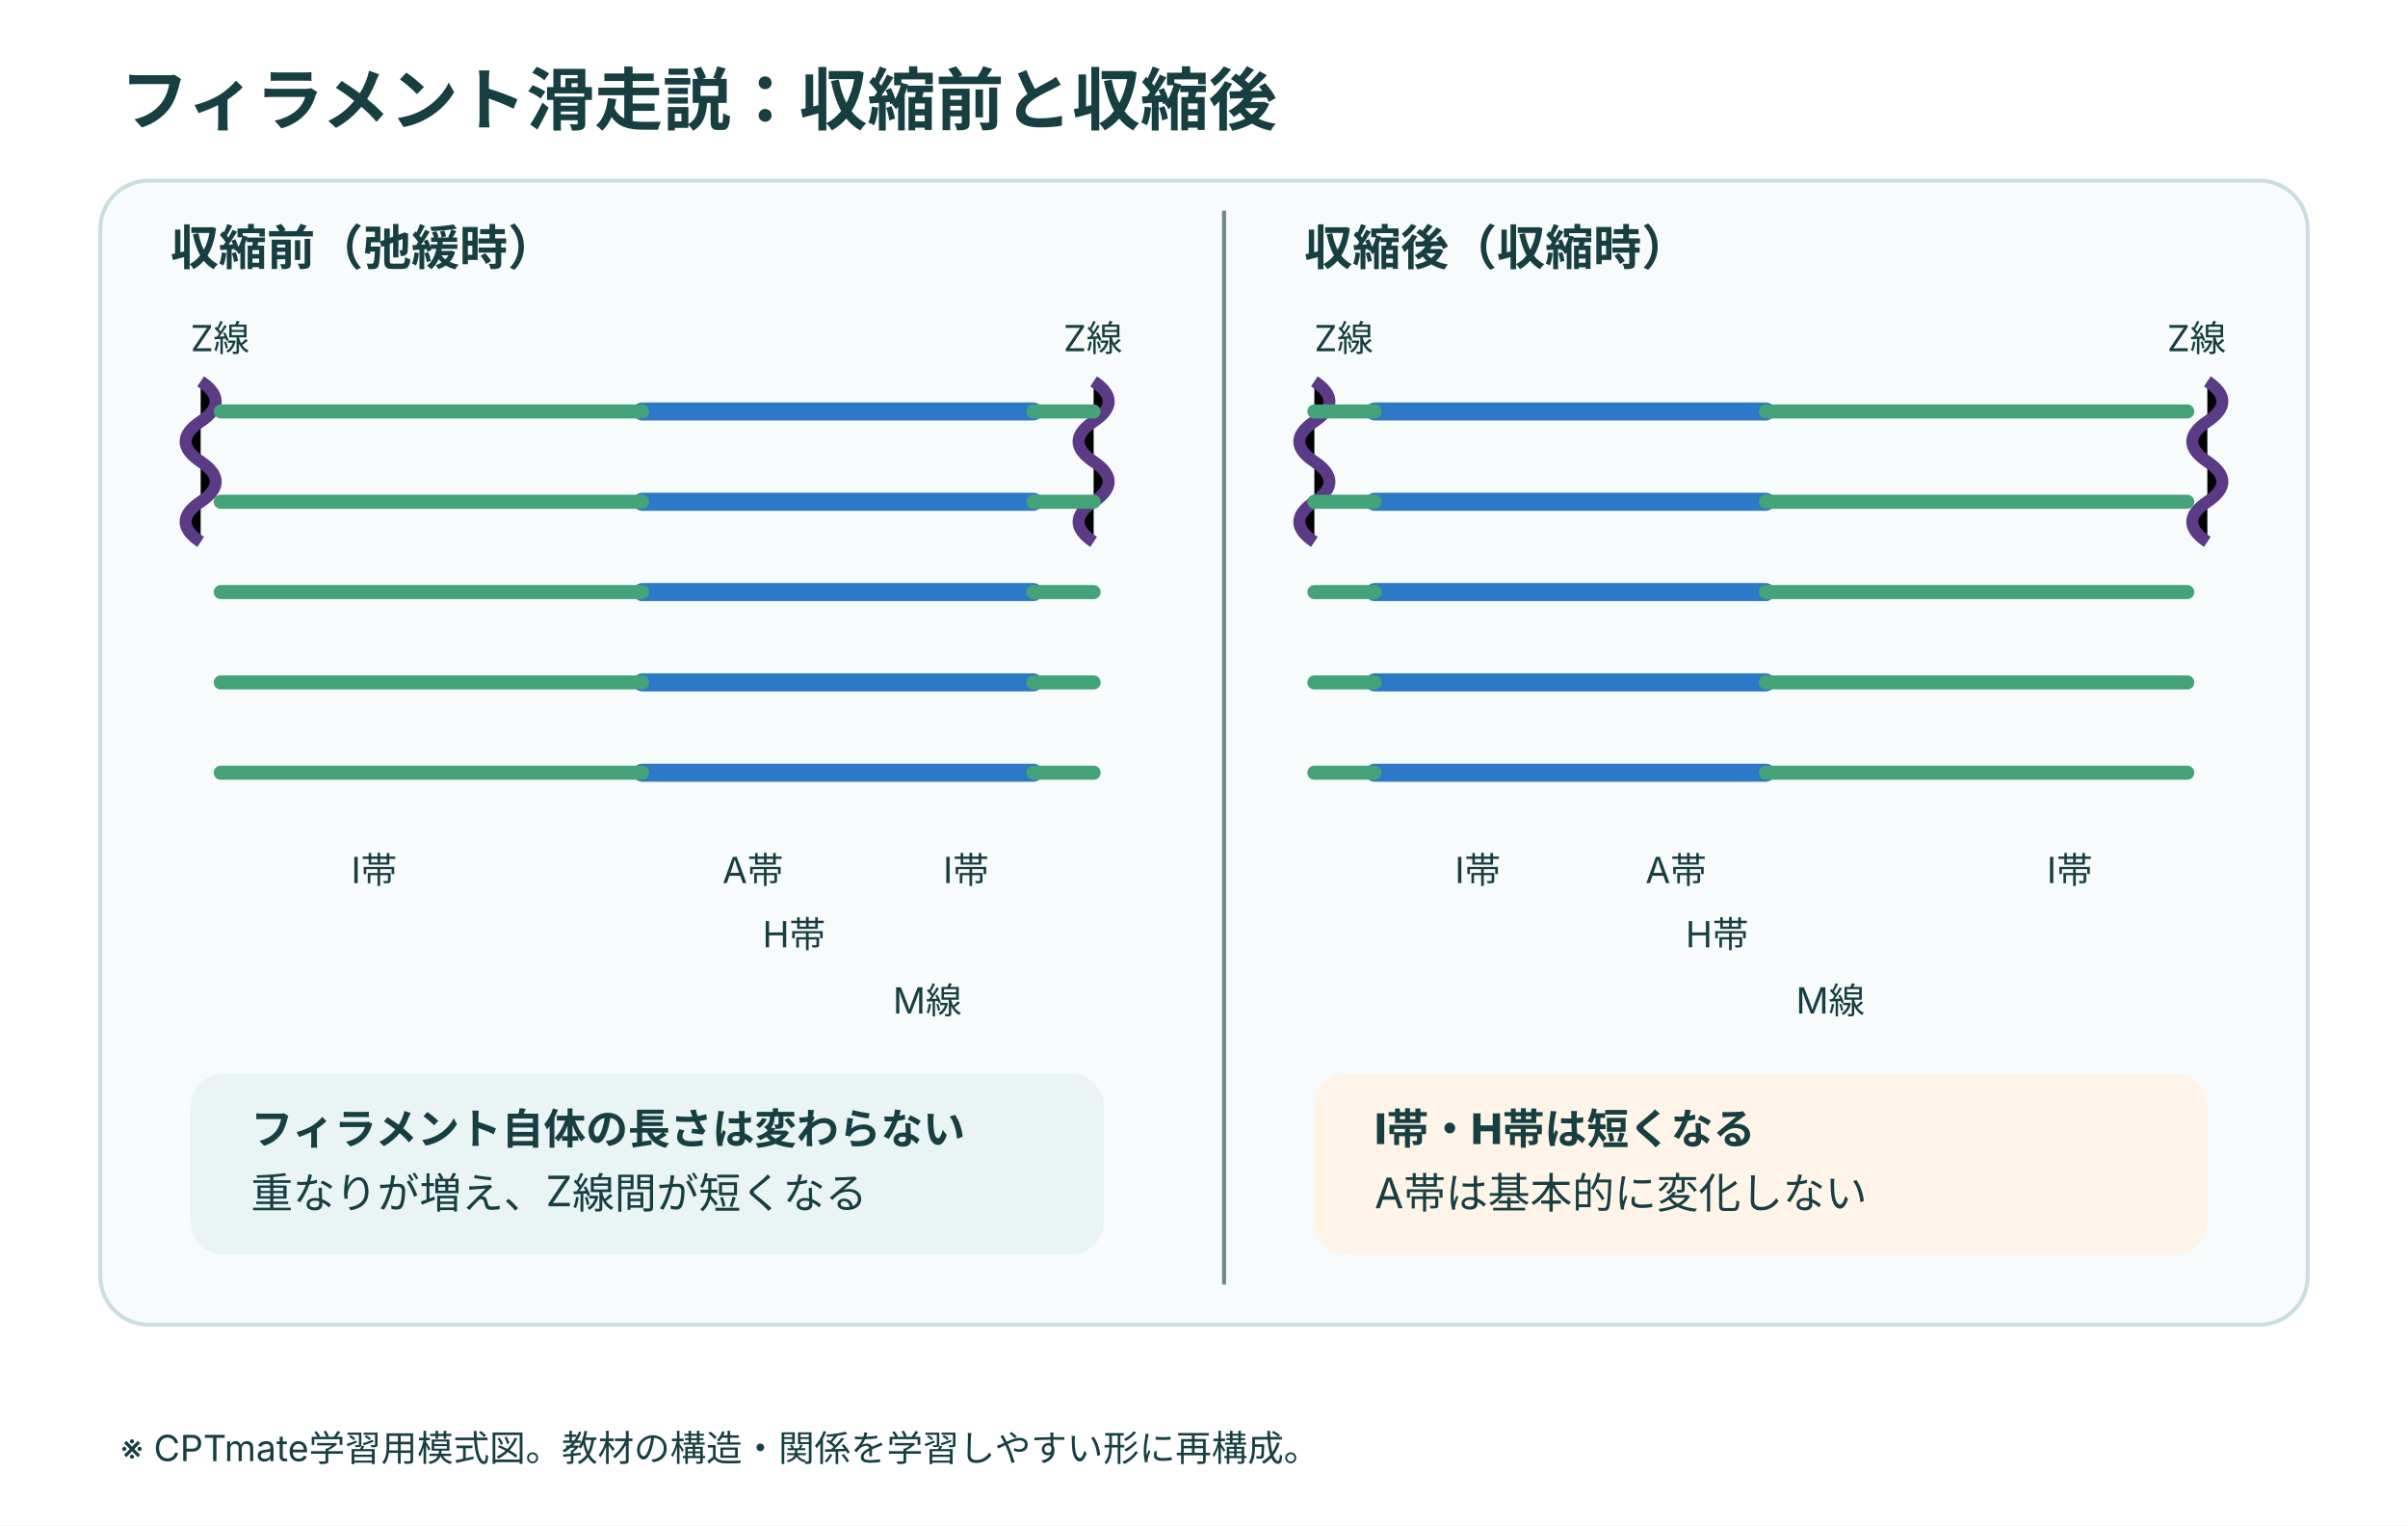
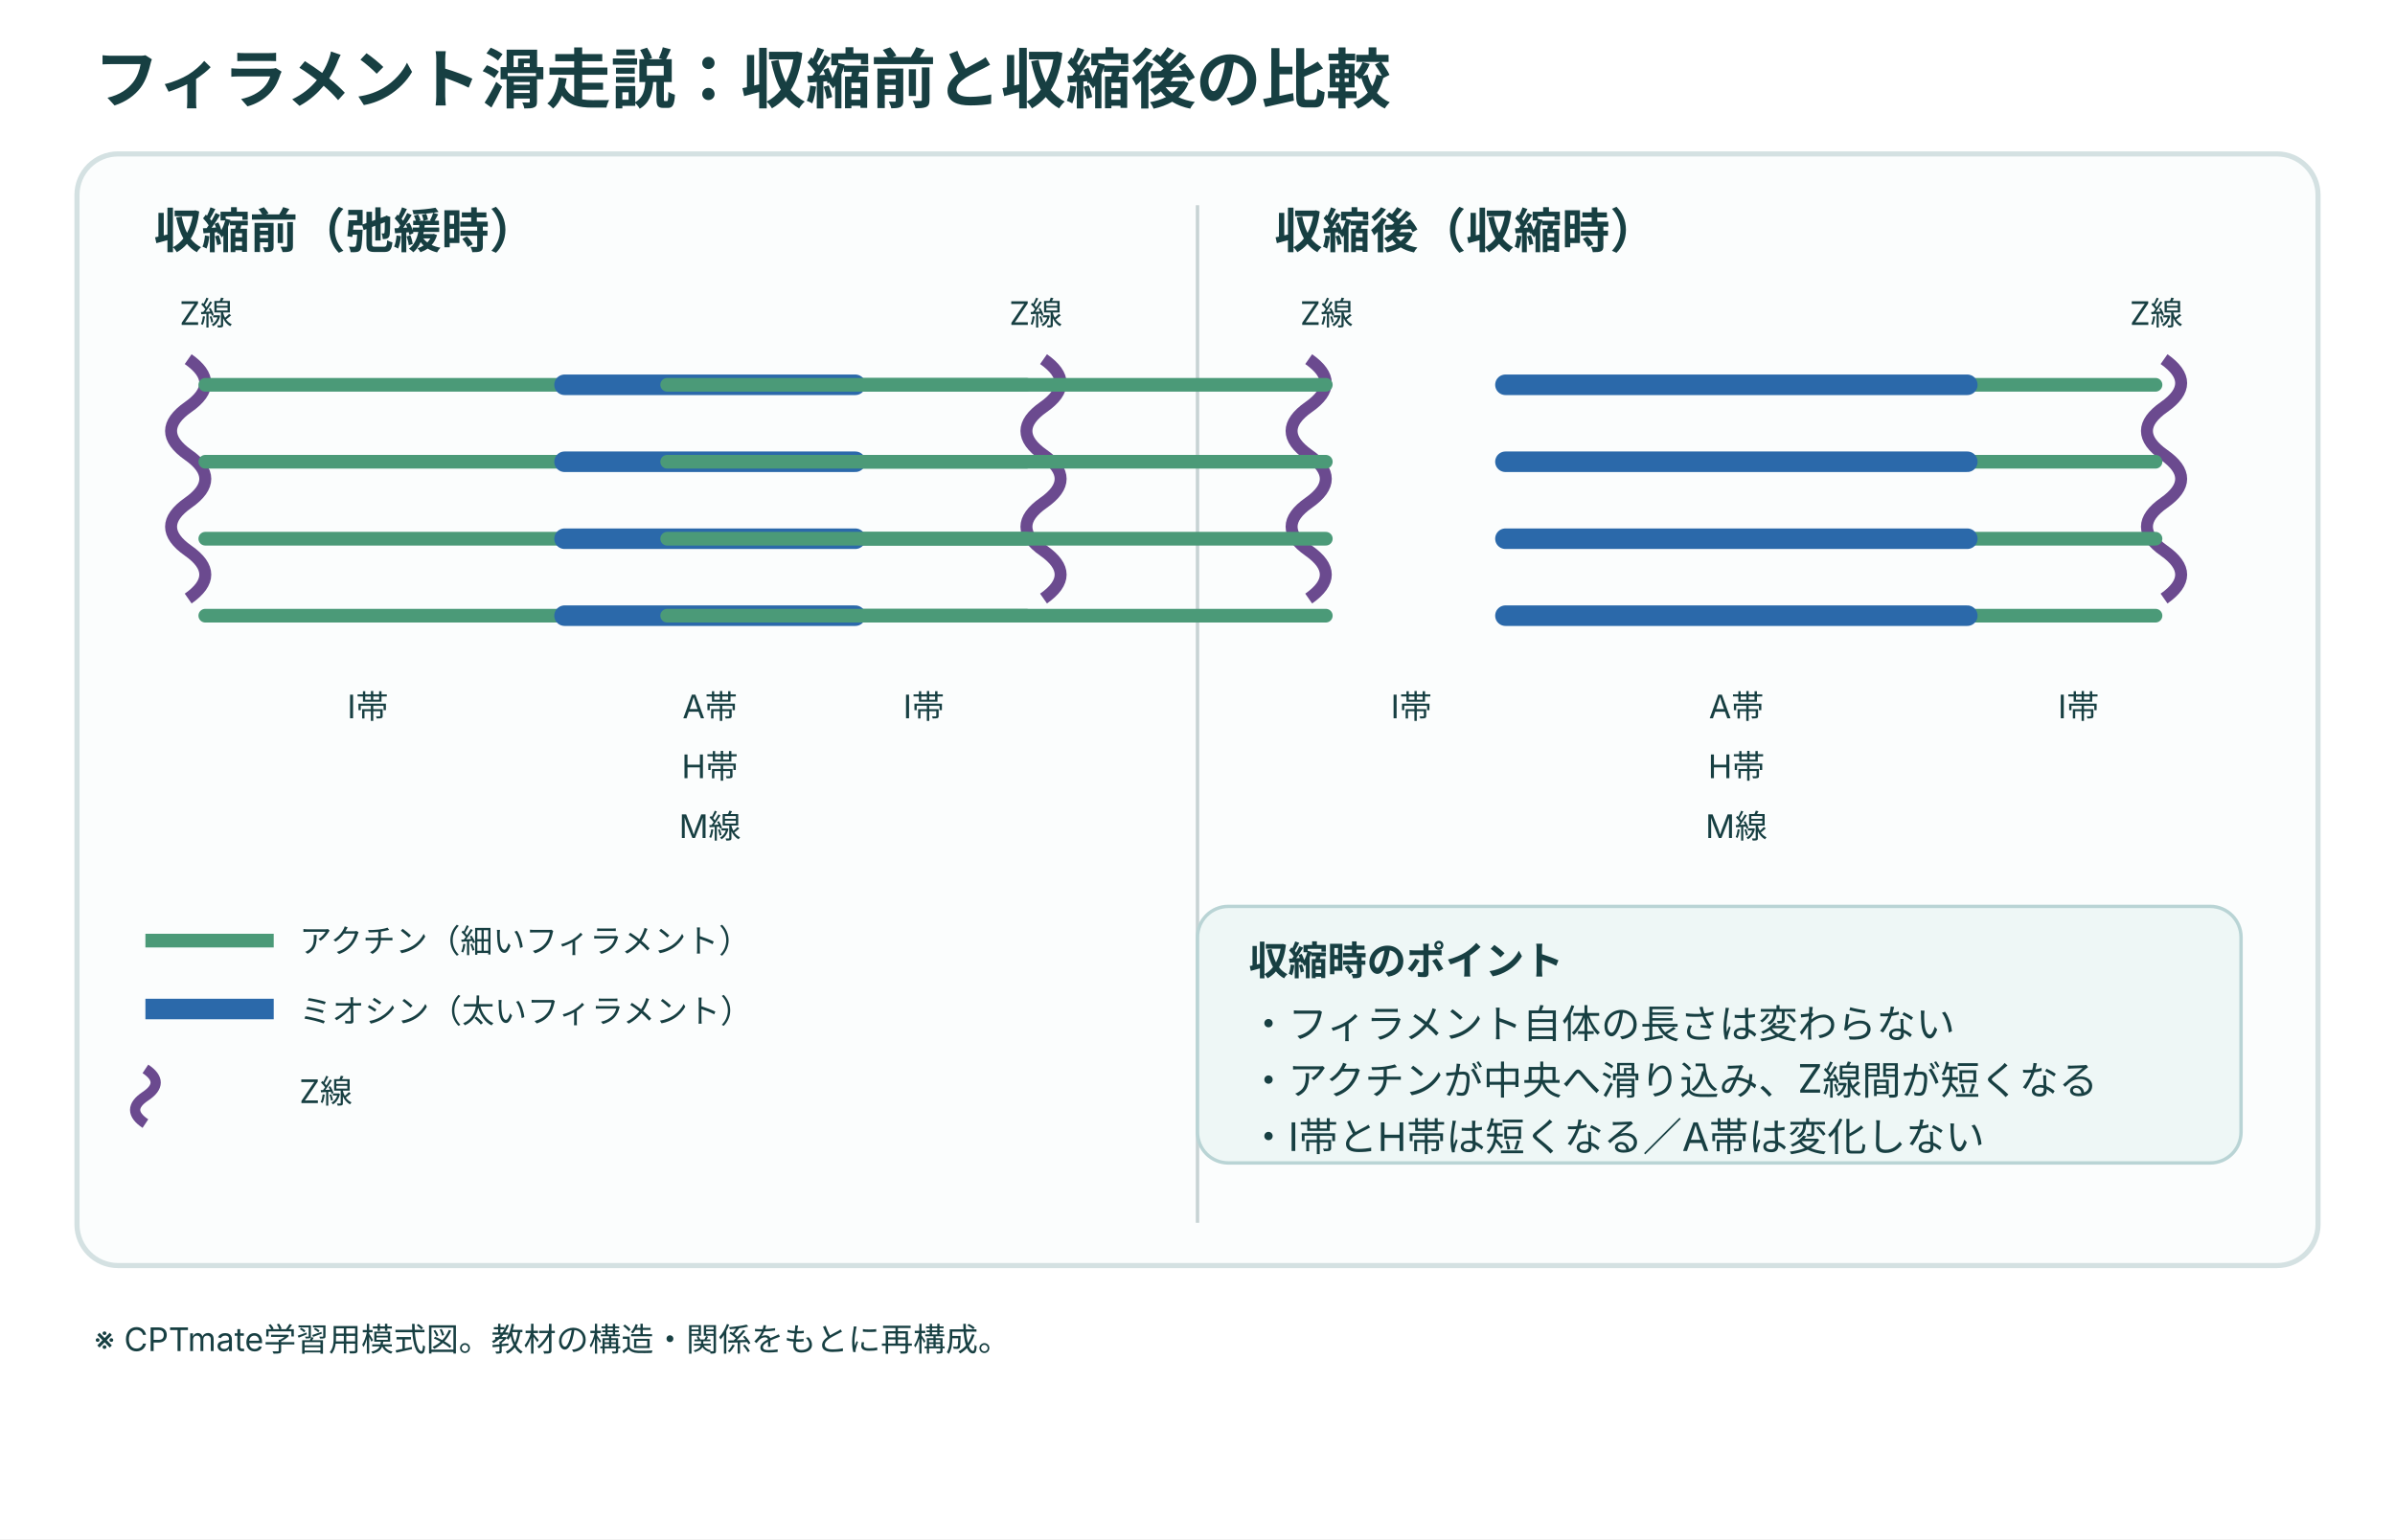
- <svg xmlns="http://www.w3.org/2000/svg" width="1200" height="760" viewBox="0 0 1200 760">
-   <rect width="1200" height="760" fill="#fff" />
+ <svg xmlns="http://www.w3.org/2000/svg" viewBox="0 0 1400 900">
+   <rect width="1400" height="900" fill="#ffffff" />
  <style>
- .t{font-family:-apple-system,BlinkMacSystemFont,'Noto Sans JP','Yu Gothic',sans-serif;fill:#173f42}
- .h{font-size:34px;font-weight:800} .sh{font-size:24px;font-weight:800} .tx{font-size:21px} .sm{font-size:18px} .bold{font-weight:800}
- .panel{fill:#f8fbfb;stroke:#cbdedf;stroke-width:2} .teal{fill:#176f73} .blue{fill:#2868a8} .orange{fill:#d97918} .green{fill:#3e8b69} .red{fill:#b44d4d}
- .line{stroke:#176f73;stroke-width:5;fill:none} .thin{stroke:#6c8789;stroke-width:2;fill:none}
+ .t{font-family:-apple-system,BlinkMacSystemFont,"Noto Sans JP","Yu Gothic",sans-serif;fill:#173f42}
+ .h{font-size:38px;font-weight:800}.sh{font-size:28px;font-weight:800}.tx{font-size:23px}.sm{font-size:19px}.b{font-weight:800}
+ .panel{fill:#fbfdfd;stroke:#d4e1e2;stroke-width:3}.blue{stroke:#2b69aa}.green{stroke:#4b9a78}.purple{stroke:#6b4a8f}
</style>
-   <text x="60" y="62" class="t h">フィラメント滑走説：収縮前と収縮後</text>
-   <rect x="50" y="90" width="1100" height="570" rx="24" class="panel" />
-   <text x="85" y="132" class="t sh">収縮前（弛緩時）</text>
-   <text x="650" y="132" class="t sh">収縮後（収縮時）</text>
-   <line x1="610" y1="105" x2="610" y2="640" class="thin" />
+   <text x="55" y="60" class="t h">フィラメント滑走説：収縮前と収縮後の比較</text>
+   <rect x="45" y="90" width="1310" height="650" rx="24" class="panel" />
+   <line x1="700" y1="120" x2="700" y2="715" stroke="#c7d3d4" stroke-width="2" />
+   <text x="90" y="145" class="t sh">収縮前（弛緩時）</text>
+   <text x="745" y="145" class="t sh">収縮後（収縮時）</text>
  <g class="t sm">
-     <text x="95" y="175">Z線</text>
-     <text x="530" y="175">Z線</text>
-     <text x="655" y="175">Z線</text>
-     <text x="1080" y="175">Z線</text>
+     <text x="105" y="190">Z線</text>
+     <text x="590" y="190">Z線</text>
+     <text x="760" y="190">Z線</text>
+     <text x="1245" y="190">Z線</text>
  </g>
-   <g stroke="#5b3a86" stroke-width="6">
-     <path d="M100 190 q15 10 0 20 t0 20 t0 20 t0 20" />
-     <path d="M545 190 q15 10 0 20 t0 20 t0 20 t0 20" />
-     <path d="M655 190 q15 10 0 20 t0 20 t0 20 t0 20" />
-     <path d="M1100 190 q15 10 0 20 t0 20 t0 20 t0 20" />
+   <g class="purple" fill="none" stroke-width="7">
+     <path d="M110 210 q20 14 0 28 t0 28 t0 28 t0 28 t0 28" />
+     <path d="M610 210 q20 14 0 28 t0 28 t0 28 t0 28 t0 28" />
+     <path d="M765 210 q20 14 0 28 t0 28 t0 28 t0 28 t0 28" />
+     <path d="M1265 210 q20 14 0 28 t0 28 t0 28 t0 28 t0 28" />
  </g>
-   <g stroke="#2d79c7" stroke-width="9" stroke-linecap="round">
-     <line x1="320" y1="205" x2="515" y2="205" />
-     <line x1="685" y1="205" x2="880" y2="205" />
-     <line x1="320" y1="250" x2="515" y2="250" />
-     <line x1="685" y1="250" x2="880" y2="250" />
-     <line x1="320" y1="295" x2="515" y2="295" />
-     <line x1="685" y1="295" x2="880" y2="295" />
-     <line x1="320" y1="340" x2="515" y2="340" />
-     <line x1="685" y1="340" x2="880" y2="340" />
-     <line x1="320" y1="385" x2="515" y2="385" />
-     <line x1="685" y1="385" x2="880" y2="385" />
+   <g class="green" stroke-width="8" stroke-linecap="round">
+     <line x1="120" y1="225" x2="330" y2="225" />
+     <line x1="490" y1="225" x2="600" y2="225" />
+     <line x1="120" y1="270" x2="330" y2="270" />
+     <line x1="490" y1="270" x2="600" y2="270" />
+     <line x1="120" y1="315" x2="330" y2="315" />
+     <line x1="490" y1="315" x2="600" y2="315" />
+     <line x1="120" y1="360" x2="330" y2="360" />
+     <line x1="490" y1="360" x2="600" y2="360" />
  </g>
-   <g stroke="#45a37a" stroke-width="7" stroke-linecap="round">
-     <line x1="110" y1="205" x2="320" y2="205" />
-     <line x1="515" y1="205" x2="545" y2="205" />
-     <line x1="655" y1="205" x2="685" y2="205" />
-     <line x1="880" y1="205" x2="1090" y2="205" />
-     <line x1="110" y1="250" x2="320" y2="250" />
-     <line x1="515" y1="250" x2="545" y2="250" />
-     <line x1="655" y1="250" x2="685" y2="250" />
-     <line x1="880" y1="250" x2="1090" y2="250" />
-     <line x1="110" y1="295" x2="320" y2="295" />
-     <line x1="515" y1="295" x2="545" y2="295" />
-     <line x1="655" y1="295" x2="685" y2="295" />
-     <line x1="880" y1="295" x2="1090" y2="295" />
-     <line x1="110" y1="340" x2="320" y2="340" />
-     <line x1="515" y1="340" x2="545" y2="340" />
-     <line x1="655" y1="340" x2="685" y2="340" />
-     <line x1="880" y1="340" x2="1090" y2="340" />
-     <line x1="110" y1="385" x2="320" y2="385" />
-     <line x1="515" y1="385" x2="545" y2="385" />
-     <line x1="655" y1="385" x2="685" y2="385" />
-     <line x1="880" y1="385" x2="1090" y2="385" />
+   <g class="blue" stroke-width="12" stroke-linecap="round">
+     <line x1="330" y1="225" x2="500" y2="225" />
+     <line x1="330" y1="270" x2="500" y2="270" />
+     <line x1="330" y1="315" x2="500" y2="315" />
+     <line x1="330" y1="360" x2="500" y2="360" />
+   </g>
+   <g class="green" stroke-width="8" stroke-linecap="round">
+     <line x1="775" y1="225" x2="390" y2="225" />
+     <line x1="880" y1="225" x2="1260" y2="225" />
+     <line x1="775" y1="270" x2="390" y2="270" />
+     <line x1="880" y1="270" x2="1260" y2="270" />
+     <line x1="775" y1="315" x2="390" y2="315" />
+     <line x1="880" y1="315" x2="1260" y2="315" />
+     <line x1="775" y1="360" x2="390" y2="360" />
+     <line x1="880" y1="360" x2="1260" y2="360" />
+   </g>
+   <g class="blue" stroke-width="12" stroke-linecap="round">
+     <line x1="880" y1="225" x2="1150" y2="225" />
+     <line x1="880" y1="270" x2="1150" y2="270" />
+     <line x1="880" y1="315" x2="1150" y2="315" />
+     <line x1="880" y1="360" x2="1150" y2="360" />
+   </g>
+   <g class="t sm" text-anchor="middle">
+     <text x="215" y="420">I帯</text>
+     <text x="415" y="420">A帯</text>
+     <text x="540" y="420">I帯</text>
+     <text x="825" y="420">I帯</text>
+     <text x="1015" y="420">A帯</text>
+     <text x="1215" y="420">I帯</text>
+     <text x="415" y="455">H帯</text>
+     <text x="1015" y="455">H帯</text>
+     <text x="415" y="490">M線</text>
+     <text x="1015" y="490">M線</text>
  </g>
  <g class="t sm">
-     <text x="175" y="440">I帯</text>
-     <text x="360" y="440">A帯</text>
-     <text x="470" y="440">I帯</text>
-     <text x="725" y="440">I帯</text>
-     <text x="820" y="440">A帯</text>
-     <text x="1020" y="440">I帯</text>
-     <text x="380" y="472">H帯</text>
-     <text x="840" y="472">H帯</text>
-     <text x="445" y="505">M線</text>
-     <text x="895" y="505">M線</text>
+     <line x1="85" y1="550" x2="160" y2="550" stroke="#4b9a78" stroke-width="8" />
+     <text x="175" y="557">アクチン（細いフィラメント）</text>
+     <line x1="85" y1="590" x2="160" y2="590" stroke="#2b69aa" stroke-width="12" />
+     <text x="175" y="598">ミオシン（太いフィラメント）</text>
+     <path d="M85 625 q12 8 0 16 t0 16" stroke="#6b4a8f" fill="none" stroke-width="6" />
+     <text x="175" y="645">Z線</text>
  </g>
-   <rect x="95" y="535" width="455" height="90" rx="16" fill="#eaf4f4" />
-   <rect x="655" y="535" width="445" height="90" rx="16" fill="#fff4e8" />
-   <text x="125" y="570" class="t tx bold">フィラメント自体の長さは変わらない</text>
-   <text x="125" y="602" class="t tx">重なりが増え、Z線間が短くなる</text>
-   <text x="685" y="570" class="t tx bold">I帯・H帯は短くなる</text>
-   <text x="685" y="602" class="t tx">A帯は基本的に変化しない</text>
-   <text x="60" y="728" class="t sm" fill="#708487">※ CPTmate学習用模式図。教材の構造・関係を学習しやすい形に再構成。</text>
+   <rect x="700" y="530" width="610" height="150" rx="18" fill="#eef7f6" stroke="#b9d4d5" stroke-width="2" />
+   <text x="730" y="570" class="t tx b">収縮時のポイント</text>
+   <text x="730" y="607" class="t tx">・フィラメント自体の長さは変わらない</text>
+   <text x="730" y="640" class="t tx">・アクチンが中央へ滑り込み、Z線間が短くなる</text>
+   <text x="730" y="673" class="t tx">・I帯とH帯は短くなる／A帯は変化しない</text>
+   <text x="55" y="790" class="t sm">※ CPTmate学習用模式図。教材の構造・関係をもとに再構成。</text>
</svg>
